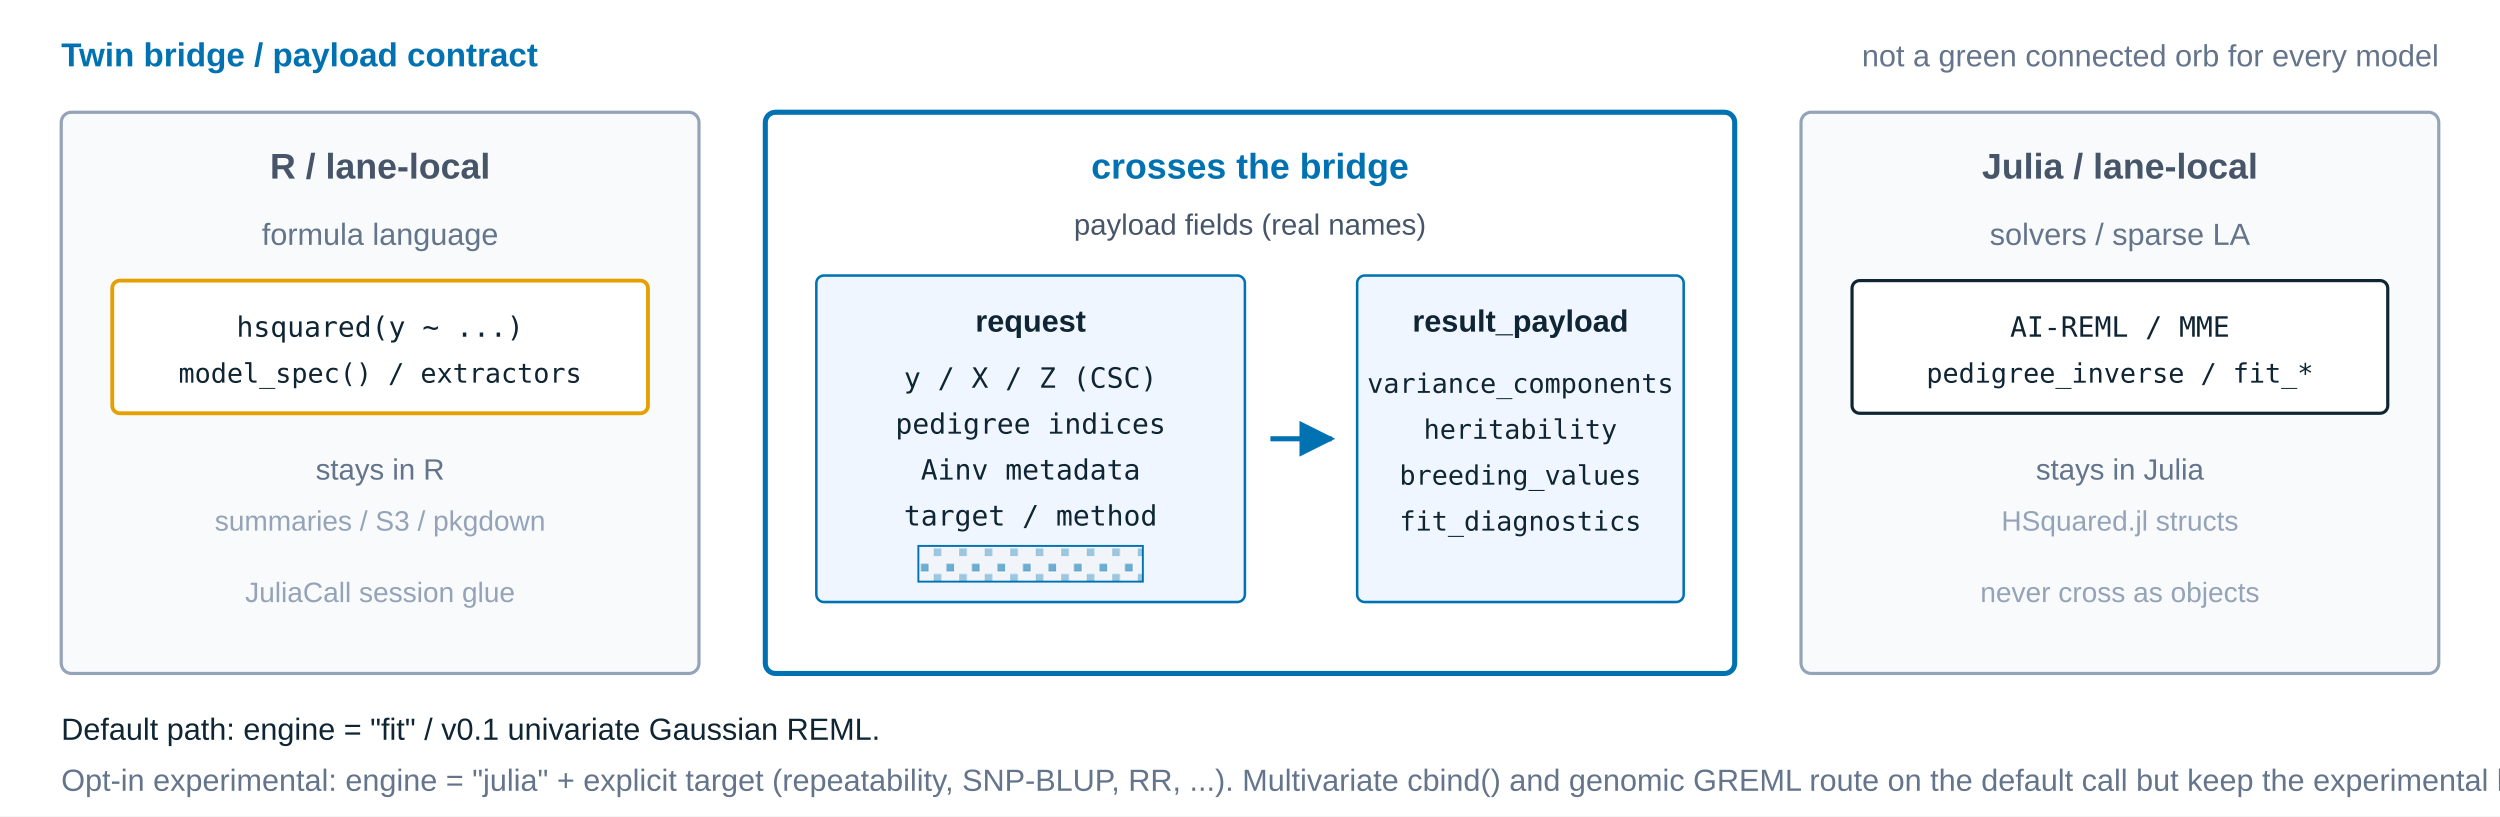
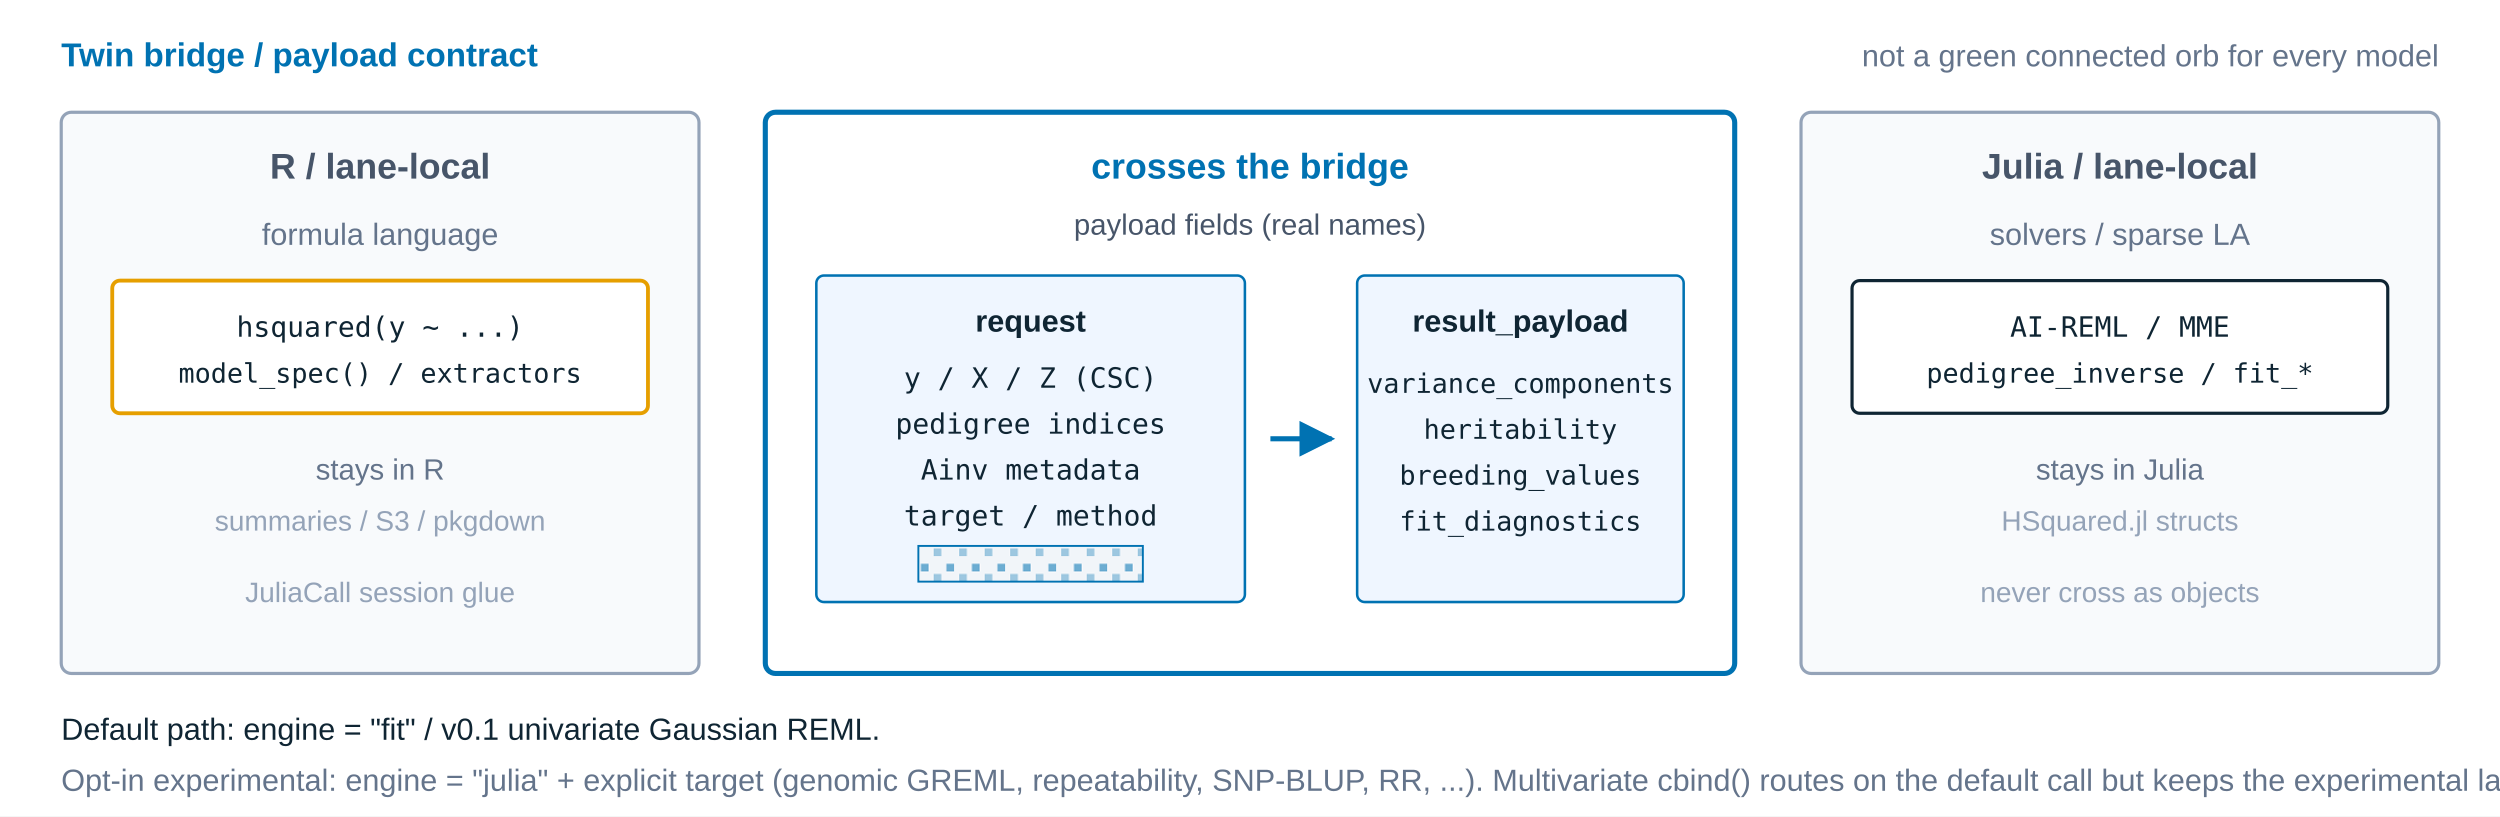
<svg xmlns="http://www.w3.org/2000/svg" viewBox="0 0 980 320" role="img" aria-labelledby="title desc">
  <defs>
    <marker id="arr" viewBox="0 0 10 10" refX="9" refY="5" markerWidth="7" markerHeight="7" orient="auto-start-reverse">
      <path d="M 0 0 L 10 5 L 0 10 z" fill="#0072B2" />
    </marker>
    <pattern id="nnz" width="10" height="10" patternUnits="userSpaceOnUse">
      <rect width="10" height="10" fill="#f1f5f9" />
      <rect x="1" y="1" width="3" height="3" fill="#0072B2" opacity="0.55" />
      <rect x="6" y="5" width="3" height="3" fill="#0072B2" opacity="0.35" />
    </pattern>
  </defs>
  <rect width="980" height="320" fill="#ffffff" />
  <text x="24" y="26" font-family="IBM Plex Sans, Helvetica Neue, Arial, sans-serif" font-size="13" font-weight="700" fill="#0072B2">Twin bridge / payload contract</text>
  <text x="956" y="26" text-anchor="end" font-family="IBM Plex Sans, Helvetica Neue, Arial, sans-serif" font-size="12" fill="#64748b">not a green connected orb for every model</text>
  <rect x="24" y="44" width="250" height="220" rx="4" fill="#f8fafc" stroke="#94a3b8" stroke-width="1.25" />
  <text x="149" y="70" text-anchor="middle" font-family="IBM Plex Sans, Helvetica Neue, Arial, sans-serif" font-size="14" font-weight="700" fill="#475569">R / lane-local</text>
  <text x="149" y="96" text-anchor="middle" font-family="IBM Plex Sans, Helvetica Neue, Arial, sans-serif" font-size="12" fill="#64748b">formula language</text>
  <rect x="44" y="110" width="210" height="52" rx="3" fill="#ffffff" stroke="#E69F00" stroke-width="1.5" />
  <text x="149" y="132" text-anchor="middle" font-family="IBM Plex Mono, Menlo, Consolas, monospace" font-size="11" fill="#0f2533">hsquared(y ~ ...)</text>
  <text x="149" y="150" text-anchor="middle" font-family="IBM Plex Mono, Menlo, Consolas, monospace" font-size="10.5" fill="#0f2533">model_spec() / extractors</text>
  <text x="149" y="188" text-anchor="middle" font-family="IBM Plex Sans, Helvetica Neue, Arial, sans-serif" font-size="11.5" fill="#64748b">stays in R</text>
  <text x="149" y="208" text-anchor="middle" font-family="IBM Plex Sans, Helvetica Neue, Arial, sans-serif" font-size="11" fill="#94a3b8">summaries / S3 / pkgdown</text>
  <text x="149" y="236" text-anchor="middle" font-family="IBM Plex Sans, Helvetica Neue, Arial, sans-serif" font-size="11" fill="#94a3b8">JuliaCall session glue</text>
  <rect x="300" y="44" width="380" height="220" rx="4" fill="#ffffff" stroke="#0072B2" stroke-width="2" />
  <text x="490" y="70" text-anchor="middle" font-family="IBM Plex Sans, Helvetica Neue, Arial, sans-serif" font-size="14" font-weight="700" fill="#0072B2">crosses the bridge</text>
  <text x="490" y="92" text-anchor="middle" font-family="IBM Plex Sans, Helvetica Neue, Arial, sans-serif" font-size="11.5" fill="#475569">payload fields (real names)</text>
  <rect x="320" y="108" width="168" height="128" rx="3" fill="#eff6ff" stroke="#0072B2" stroke-width="1" />
  <text x="404" y="130" text-anchor="middle" font-family="IBM Plex Sans, Helvetica Neue, Arial, sans-serif" font-size="12" font-weight="600" fill="#0f2533">request</text>
  <text x="404" y="152" text-anchor="middle" font-family="IBM Plex Mono, Menlo, Consolas, monospace" font-size="11" fill="#0f2533">y / X / Z (CSC)</text>
  <text x="404" y="170" text-anchor="middle" font-family="IBM Plex Mono, Menlo, Consolas, monospace" font-size="11" fill="#0f2533">pedigree indices</text>
  <text x="404" y="188" text-anchor="middle" font-family="IBM Plex Mono, Menlo, Consolas, monospace" font-size="11" fill="#0f2533">Ainv metadata</text>
  <text x="404" y="206" text-anchor="middle" font-family="IBM Plex Mono, Menlo, Consolas, monospace" font-size="11" fill="#0f2533">target / method</text>
  <rect x="360" y="214" width="88" height="14" fill="url(#nnz)" stroke="#0072B2" stroke-width="0.75" />
  <line x1="498" y1="172" x2="522" y2="172" stroke="#0072B2" stroke-width="2" marker-end="url(#arr)" />
  <rect x="532" y="108" width="128" height="128" rx="3" fill="#eff6ff" stroke="#0072B2" stroke-width="1" />
  <text x="596" y="130" text-anchor="middle" font-family="IBM Plex Sans, Helvetica Neue, Arial, sans-serif" font-size="12" font-weight="600" fill="#0f2533">result_payload</text>
  <text x="596" y="154" text-anchor="middle" font-family="IBM Plex Mono, Menlo, Consolas, monospace" font-size="10.5" fill="#0f2533">variance_components</text>
  <text x="596" y="172" text-anchor="middle" font-family="IBM Plex Mono, Menlo, Consolas, monospace" font-size="10.5" fill="#0f2533">heritability</text>
  <text x="596" y="190" text-anchor="middle" font-family="IBM Plex Mono, Menlo, Consolas, monospace" font-size="10.5" fill="#0f2533">breeding_values</text>
  <text x="596" y="208" text-anchor="middle" font-family="IBM Plex Mono, Menlo, Consolas, monospace" font-size="10.5" fill="#0f2533">fit_diagnostics</text>
  <rect x="706" y="44" width="250" height="220" rx="4" fill="#f8fafc" stroke="#94a3b8" stroke-width="1.25" />
  <text x="831" y="70" text-anchor="middle" font-family="IBM Plex Sans, Helvetica Neue, Arial, sans-serif" font-size="14" font-weight="700" fill="#475569">Julia / lane-local</text>
  <text x="831" y="96" text-anchor="middle" font-family="IBM Plex Sans, Helvetica Neue, Arial, sans-serif" font-size="12" fill="#64748b">solvers / sparse LA</text>
  <rect x="726" y="110" width="210" height="52" rx="3" fill="#ffffff" stroke="#0f2533" stroke-width="1.25" />
  <text x="831" y="132" text-anchor="middle" font-family="IBM Plex Mono, Menlo, Consolas, monospace" font-size="11" fill="#0f2533">AI-REML / MME</text>
  <text x="831" y="150" text-anchor="middle" font-family="IBM Plex Mono, Menlo, Consolas, monospace" font-size="10.5" fill="#0f2533">pedigree_inverse / fit_*</text>
  <text x="831" y="188" text-anchor="middle" font-family="IBM Plex Sans, Helvetica Neue, Arial, sans-serif" font-size="11.5" fill="#64748b">stays in Julia</text>
  <text x="831" y="208" text-anchor="middle" font-family="IBM Plex Sans, Helvetica Neue, Arial, sans-serif" font-size="11" fill="#94a3b8">HSquared.jl structs</text>
  <text x="831" y="236" text-anchor="middle" font-family="IBM Plex Sans, Helvetica Neue, Arial, sans-serif" font-size="11" fill="#94a3b8">never cross as objects</text>
  <text x="24" y="290" font-family="IBM Plex Sans, Helvetica Neue, Arial, sans-serif" font-size="12" fill="#0f2533">Default path: engine = "fit" / v0.1 univariate Gaussian REML.</text>
-   <text x="24" y="310" font-family="IBM Plex Sans, Helvetica Neue, Arial, sans-serif" font-size="12" fill="#64748b">Opt-in experimental: engine = "julia" + explicit target (repeatability, SNP-BLUP, RR, ...). Multivariate cbind() and genomic GREML route on the default call but keep the experimental label.</text>
+   <text x="24" y="310" font-family="IBM Plex Sans, Helvetica Neue, Arial, sans-serif" font-size="12" fill="#64748b">Opt-in experimental: engine = "julia" + explicit target (genomic GREML, repeatability, SNP-BLUP, RR, ...). Multivariate cbind() routes on the default call but keeps the experimental label.</text>
</svg>
